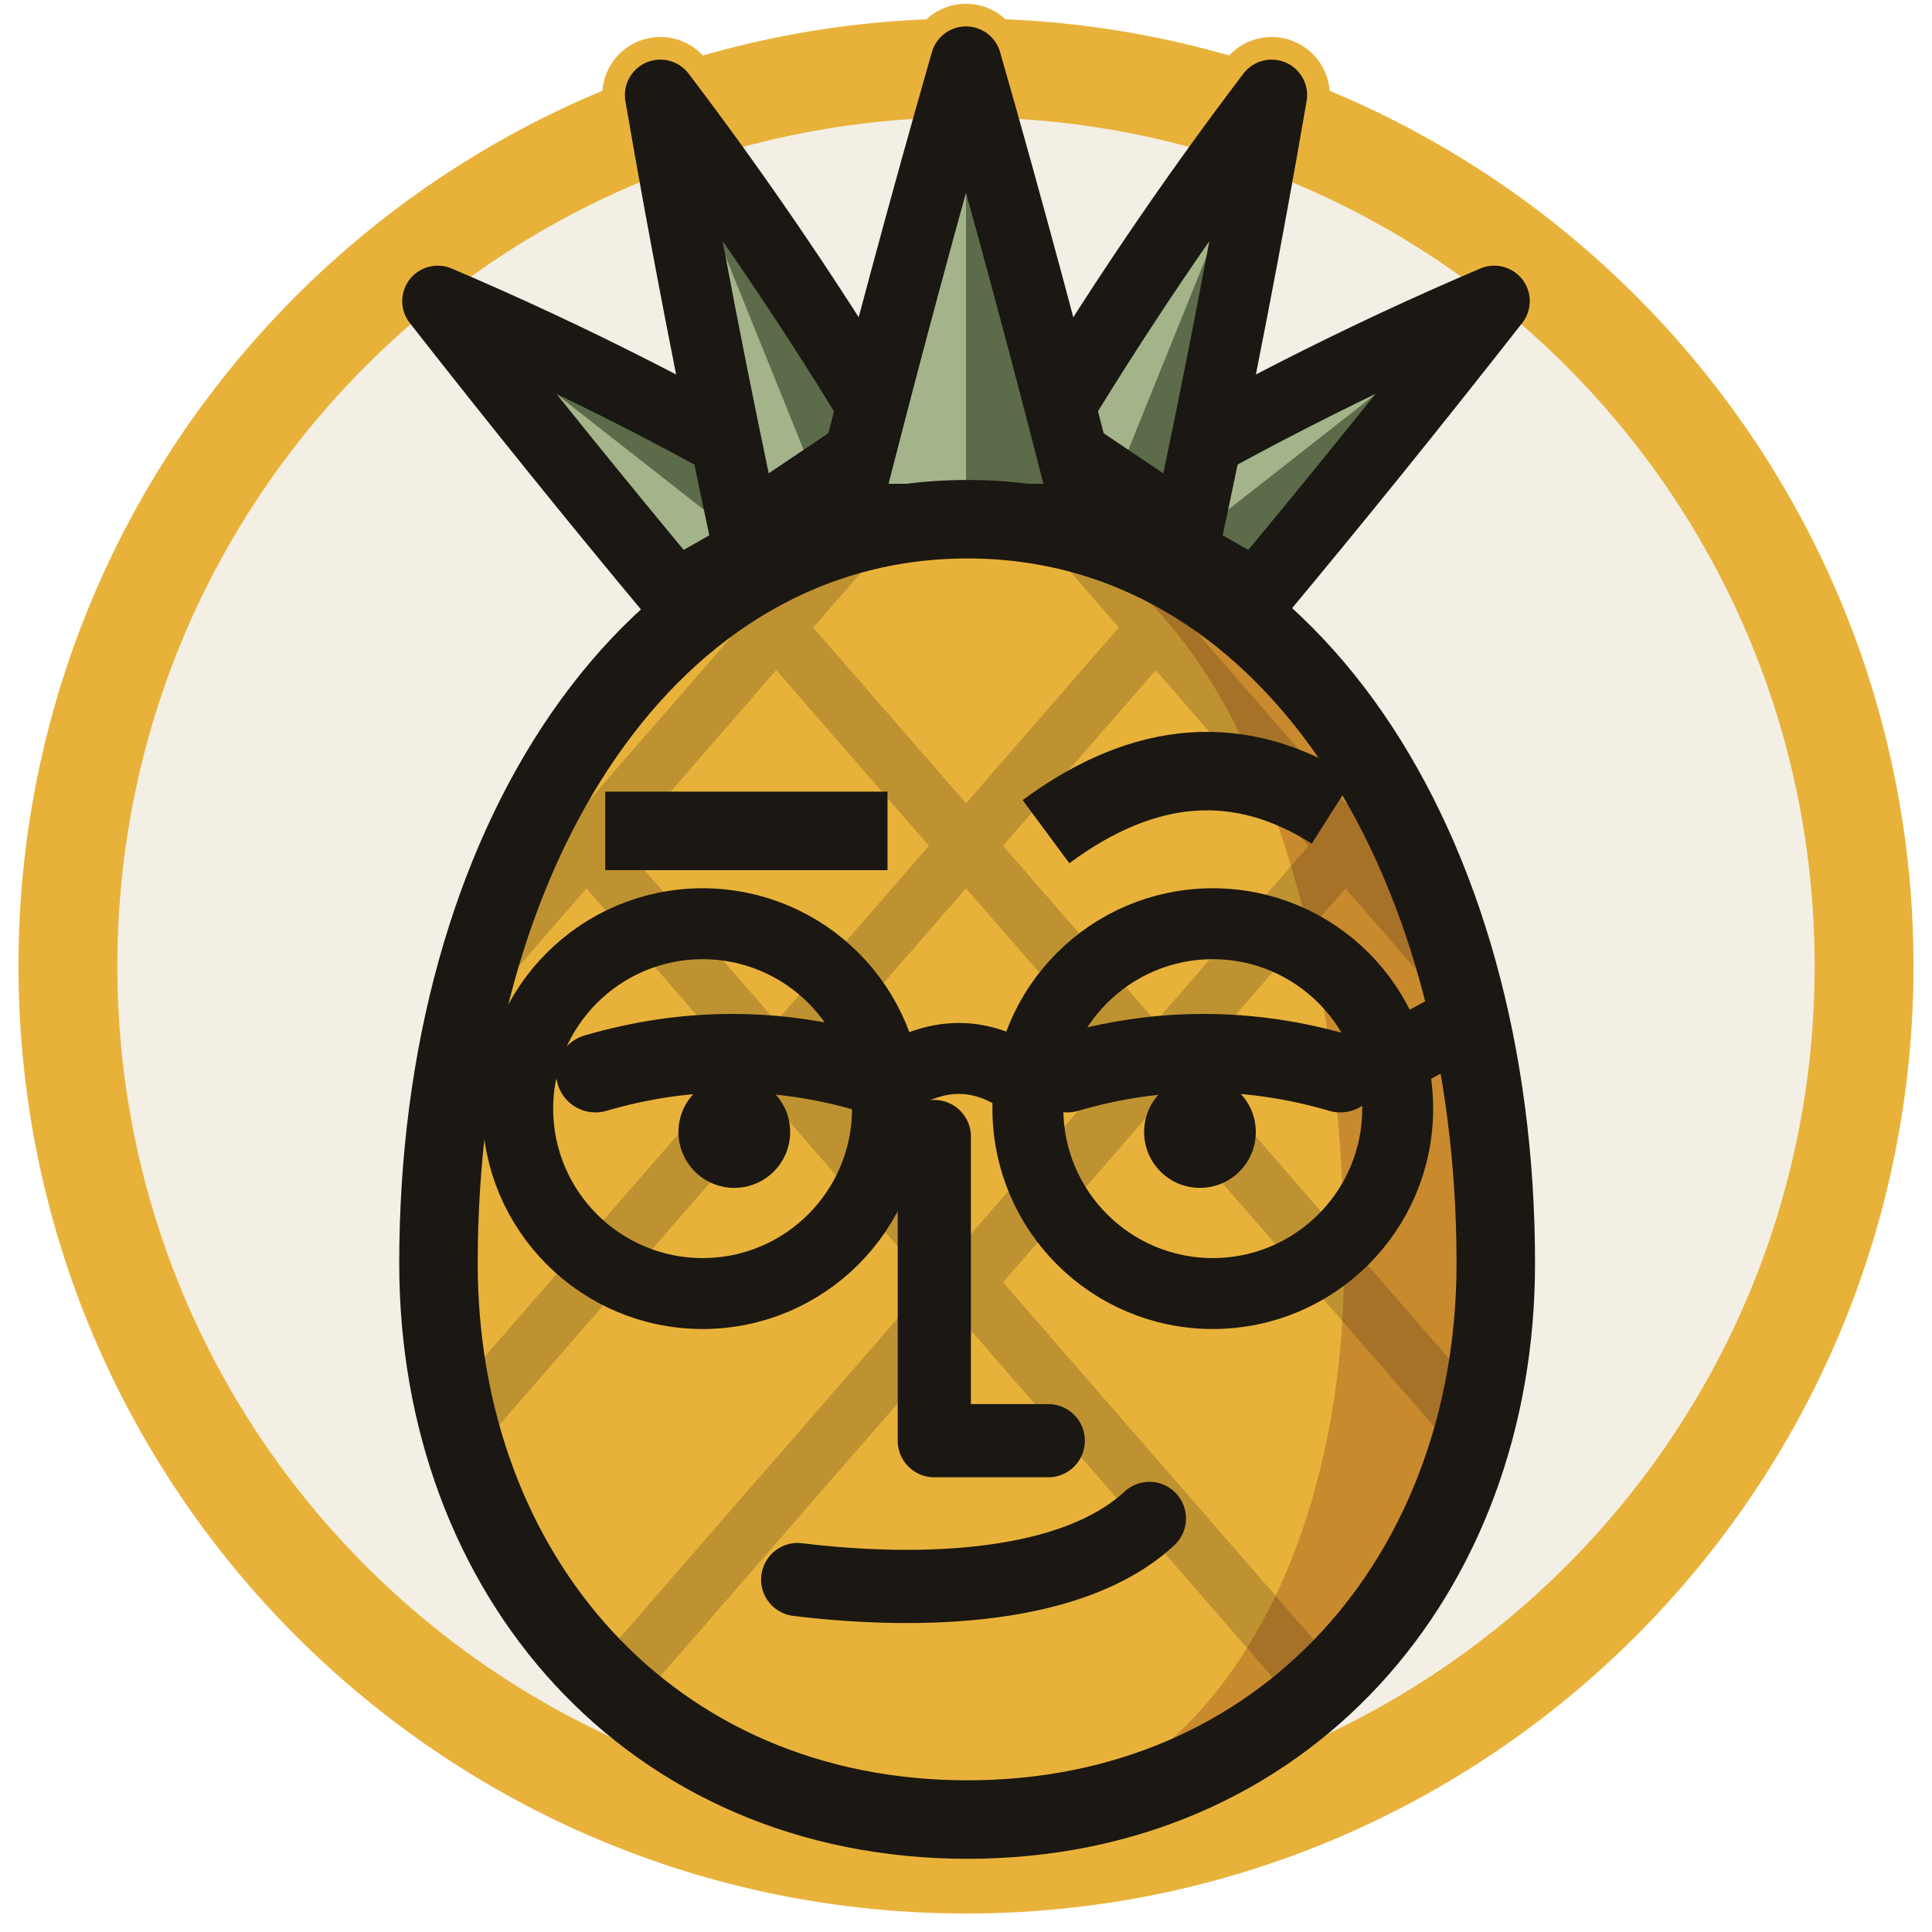
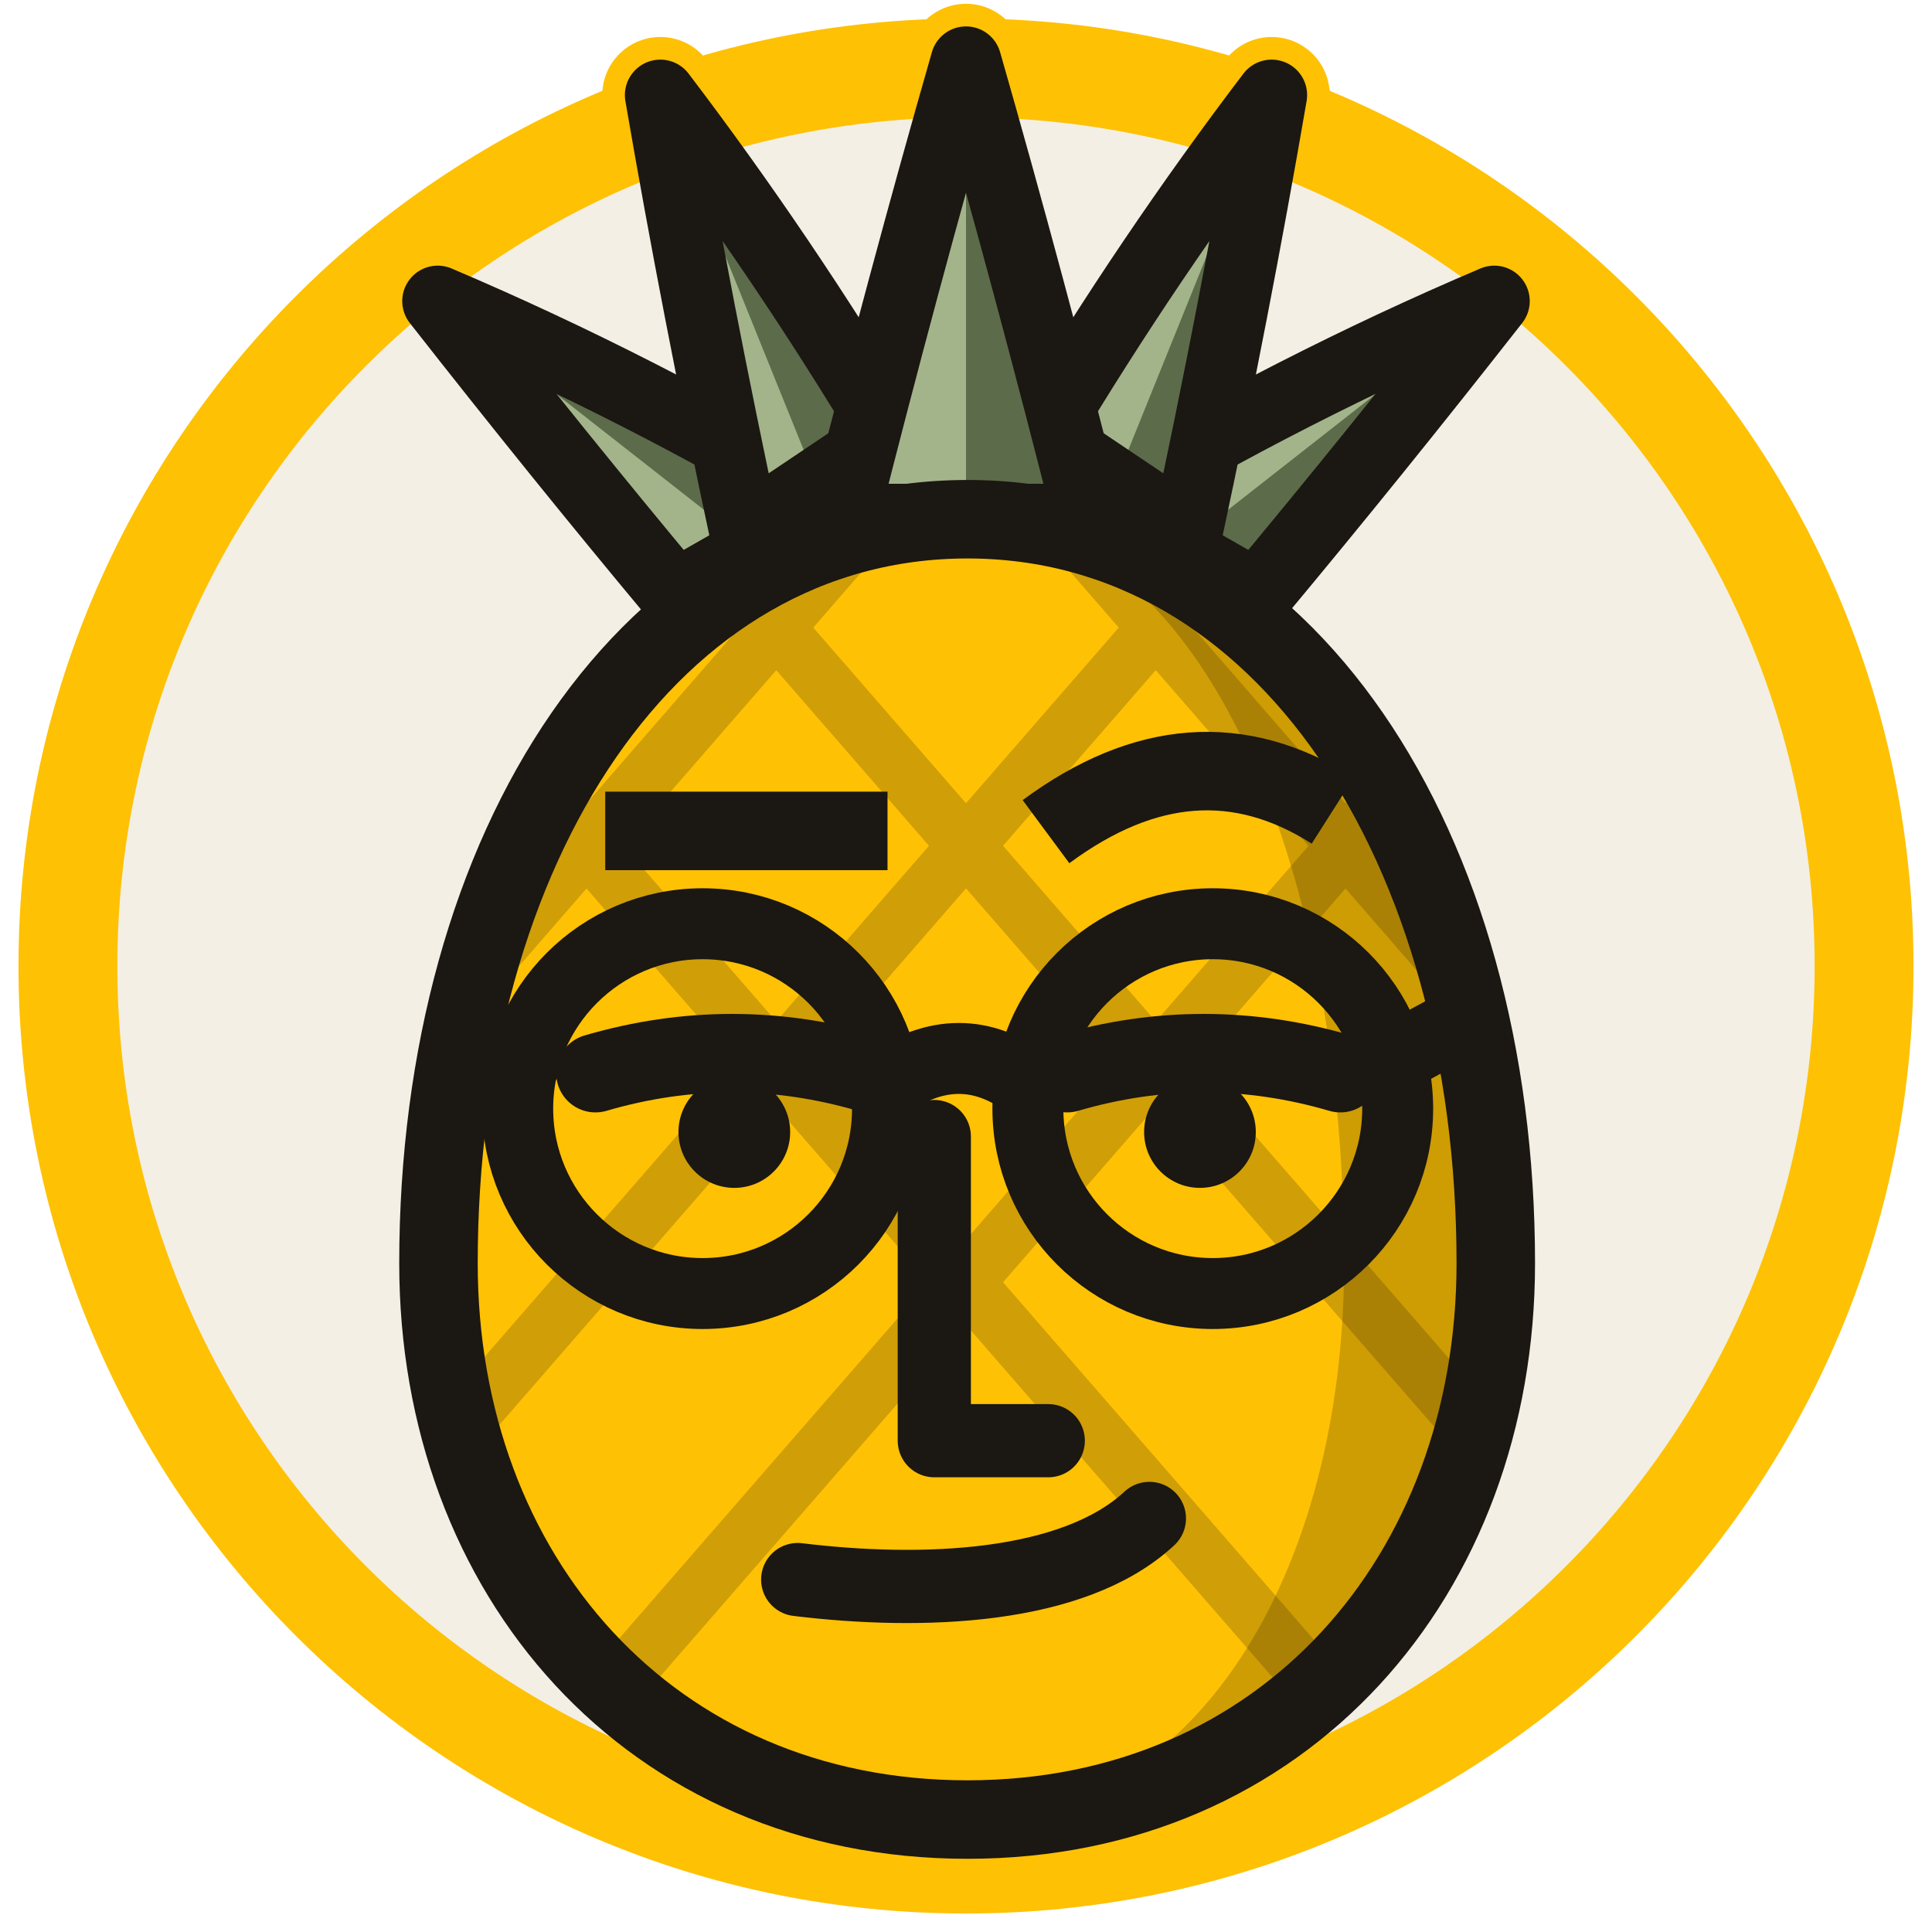
<svg xmlns="http://www.w3.org/2000/svg" viewBox="0 0 256 256" stroke-linecap="round" stroke-linejoin="round">
  <defs>
    <clipPath id="kafes-kirp">
      <path d="M128.2,68.8C86.1,68.8 58.1,112.2 58.1,167.4C58.1,208.7 86.1,241.1 128.2,241.1C170.2,241.1 198.2,208.7 198.2,167.4C198.2,112.2 170.2,68.8 128.2,68.8Z" />
    </clipPath>
  </defs>
  <g id="dis-hat">
-     <path fill="#e8b23a" stroke="#e8b23a" stroke-width="15.4" d="M89.5,78.9Q73.9,60.2 58,39.9Q84.8,51.3 110.7,66.8ZM145.3,66.8Q171.2,51.3 198,39.9Q182.1,60.2 166.5,78.9ZM98.7,70.5Q92.4,41.1 87.5,12.6Q103.7,33.9 117.9,57.6ZM138.1,57.6Q152.3,33.9 168.5,12.6Q163.6,41.1 157.3,70.5ZM111.7,68.8Q119.6,37.5 128,8.2Q136.4,37.5 144.3,68.8Z" />
+     <path fill="#fec104" stroke="#fec104" stroke-width="15.4" d="M89.5,78.9Q73.9,60.2 58,39.9Q84.8,51.3 110.7,66.8ZM145.3,66.8Q171.2,51.3 198,39.9Q182.1,60.2 166.5,78.9ZM98.7,70.5Q92.4,41.1 87.5,12.6Q103.7,33.9 117.9,57.6ZM138.1,57.6Q152.3,33.9 168.5,12.6Q163.6,41.1 157.3,70.5ZM111.7,68.8Q119.6,37.5 128,8.2Q136.4,37.5 144.3,68.8Z" />
  </g>
  <g id="halka">
-     <circle cx="128" cy="128" r="119" fill="#f3efe4" stroke="#e8b23a" stroke-width="13.1" />
+     <circle cx="128" cy="128" r="119" fill="#f3efe4" stroke="#fec104" stroke-width="13.1" />
  </g>
  <g id="tac">
    <path fill="#5c6b4a" d="M89.5,78.9Q73.9,60.2 58,39.9Q84.8,51.3 110.7,66.8Z" />
    <path fill="#a3b48a" d="M89.5,78.9Q73.9,60.2 58,39.9L100.1,72.9Z" />
    <path fill="none" stroke="#1b1712" stroke-width="9.4" d="M89.5,78.9Q73.9,60.2 58,39.9Q84.8,51.3 110.7,66.8Z" />
    <path fill="#5c6b4a" d="M145.3,66.8Q171.2,51.3 198,39.9Q182.1,60.2 166.5,78.9Z" />
    <path fill="#a3b48a" d="M145.3,66.8Q171.2,51.3 198,39.9L155.9,72.9Z" />
    <path fill="none" stroke="#1b1712" stroke-width="9.4" d="M145.3,66.8Q171.2,51.3 198,39.9Q182.1,60.2 166.5,78.9Z" />
    <path fill="#5c6b4a" d="M98.7,70.5Q92.4,41.1 87.5,12.6Q103.7,33.9 117.9,57.6Z" />
    <path fill="#a3b48a" d="M98.7,70.5Q92.4,41.1 87.5,12.6L108.3,64.1Z" />
    <path fill="none" stroke="#1b1712" stroke-width="9.4" d="M98.7,70.5Q92.4,41.1 87.5,12.6Q103.7,33.9 117.9,57.6Z" />
    <path fill="#5c6b4a" d="M138.1,57.6Q152.3,33.9 168.5,12.6Q163.6,41.1 157.3,70.5Z" />
    <path fill="#a3b48a" d="M138.1,57.6Q152.3,33.9 168.5,12.6L147.7,64.1Z" />
    <path fill="none" stroke="#1b1712" stroke-width="9.4" d="M138.1,57.6Q152.3,33.9 168.5,12.6Q163.6,41.1 157.3,70.5Z" />
    <path fill="#5c6b4a" d="M111.7,68.8Q119.6,37.5 128,8.2Q136.4,37.5 144.3,68.8Z" />
    <path fill="#a3b48a" d="M111.7,68.8Q119.6,37.5 128,8.2L128,68.8Z" />
    <path fill="none" stroke="#1b1712" stroke-width="9.4" d="M111.7,68.8Q119.6,37.5 128,8.2Q136.4,37.5 144.3,68.8Z" />
  </g>
  <g id="govde">
-     <path fill="#c98a2e" d="M128.2,68.8C86.1,68.8 58.1,112.2 58.1,167.4C58.1,208.7 86.1,241.1 128.2,241.1C170.2,241.1 198.2,208.7 198.2,167.4C198.2,112.2 170.2,68.8 128.2,68.8Z" />
-     <path fill="#e8b23a" d="M128.2,68.8C86.1,68.8 58.1,112.2 58.1,167.4C58.1,208.7 86.1,241.1 128.2,241.1C158.1,241.1 178.1,208.7 178.1,167.4C178.1,112.2 158.1,68.8 128.2,68.8Z" />
+     <path fill="#ce9c03" d="M128.2,68.8C86.1,68.8 58.1,112.2 58.1,167.4C58.1,208.7 86.1,241.1 128.2,241.1C170.2,241.1 198.2,208.7 198.2,167.4C198.2,112.2 170.2,68.8 128.2,68.8Z" />
+     <path fill="#fec104" d="M128.2,68.8C86.1,68.8 58.1,112.2 58.1,167.4C58.1,208.7 86.1,241.1 128.2,241.1C158.1,241.1 178.1,208.7 178.1,167.4C178.1,112.2 158.1,68.8 128.2,68.8Z" />
    <g id="kafes" clip-path="url(#kafes-kirp)">
      <path fill="none" stroke="#1b1712" stroke-opacity=".2" stroke-width="7.4" d="M32.5,60.1L198.7,251.2M122.9,60.1L-43.2,251.2M82.8,60.1L249,251.2M173.2,60.1L7,251.2M133.1,60.1L299.2,251.2M223.5,60.1L57.3,251.2" />
    </g>
    <path fill="none" stroke="#1b1712" stroke-width="10.4" d="M128.2,68.8C86.1,68.8 58.1,112.2 58.1,167.4C58.1,208.7 86.1,241.1 128.2,241.1C170.2,241.1 198.2,208.7 198.2,167.4C198.2,112.2 170.2,68.8 128.2,68.8Z" />
  </g>
  <g id="yuz">
    <path id="kaslar" fill="none" stroke="#1b1712" stroke-width="10.4" stroke-linecap="butt" d="M80.2,110.1L117.6,110.1M138.6,110.2Q158.2,95.7 176.6,107.4" />
    <g id="goz-sol">
      <circle cx="97.3" cy="150" r="7.4" fill="#1b1712" />
      <path fill="none" stroke="#1b1712" stroke-width="10.4" d="M78.9,142.2Q97,136.9 115.1,142.2" />
    </g>
    <g id="goz-sag">
      <circle cx="159" cy="150" r="7.4" fill="#1b1712" />
      <path fill="none" stroke="#1b1712" stroke-width="10.4" d="M141.4,142.2Q159.5,136.9 177.6,142.2" />
    </g>
    <g id="gozluk" fill="none" stroke="#1b1712" stroke-width="9.4">
      <circle cx="93.1" cy="146.9" r="24.5" />
      <circle cx="160.7" cy="146.9" r="24.5" />
      <path d="M117.6,143.6Q127.2,136.9 136.2,143.6M69.7,140.6L62.5,135.5M184.1,140.6L193.5,135.5" />
    </g>
    <g id="burun">
      <path fill="none" stroke="#1b1712" stroke-width="9.7" d="M123.8,150.6L123.8,190.9L138.9,190.9" />
    </g>
    <g id="agiz">
      <path fill="none" stroke="#1b1712" stroke-width="9.7" d="M105.7,209.3C122.1,211.3 142.2,210.6 152.3,201.2" />
    </g>
  </g>
</svg>
